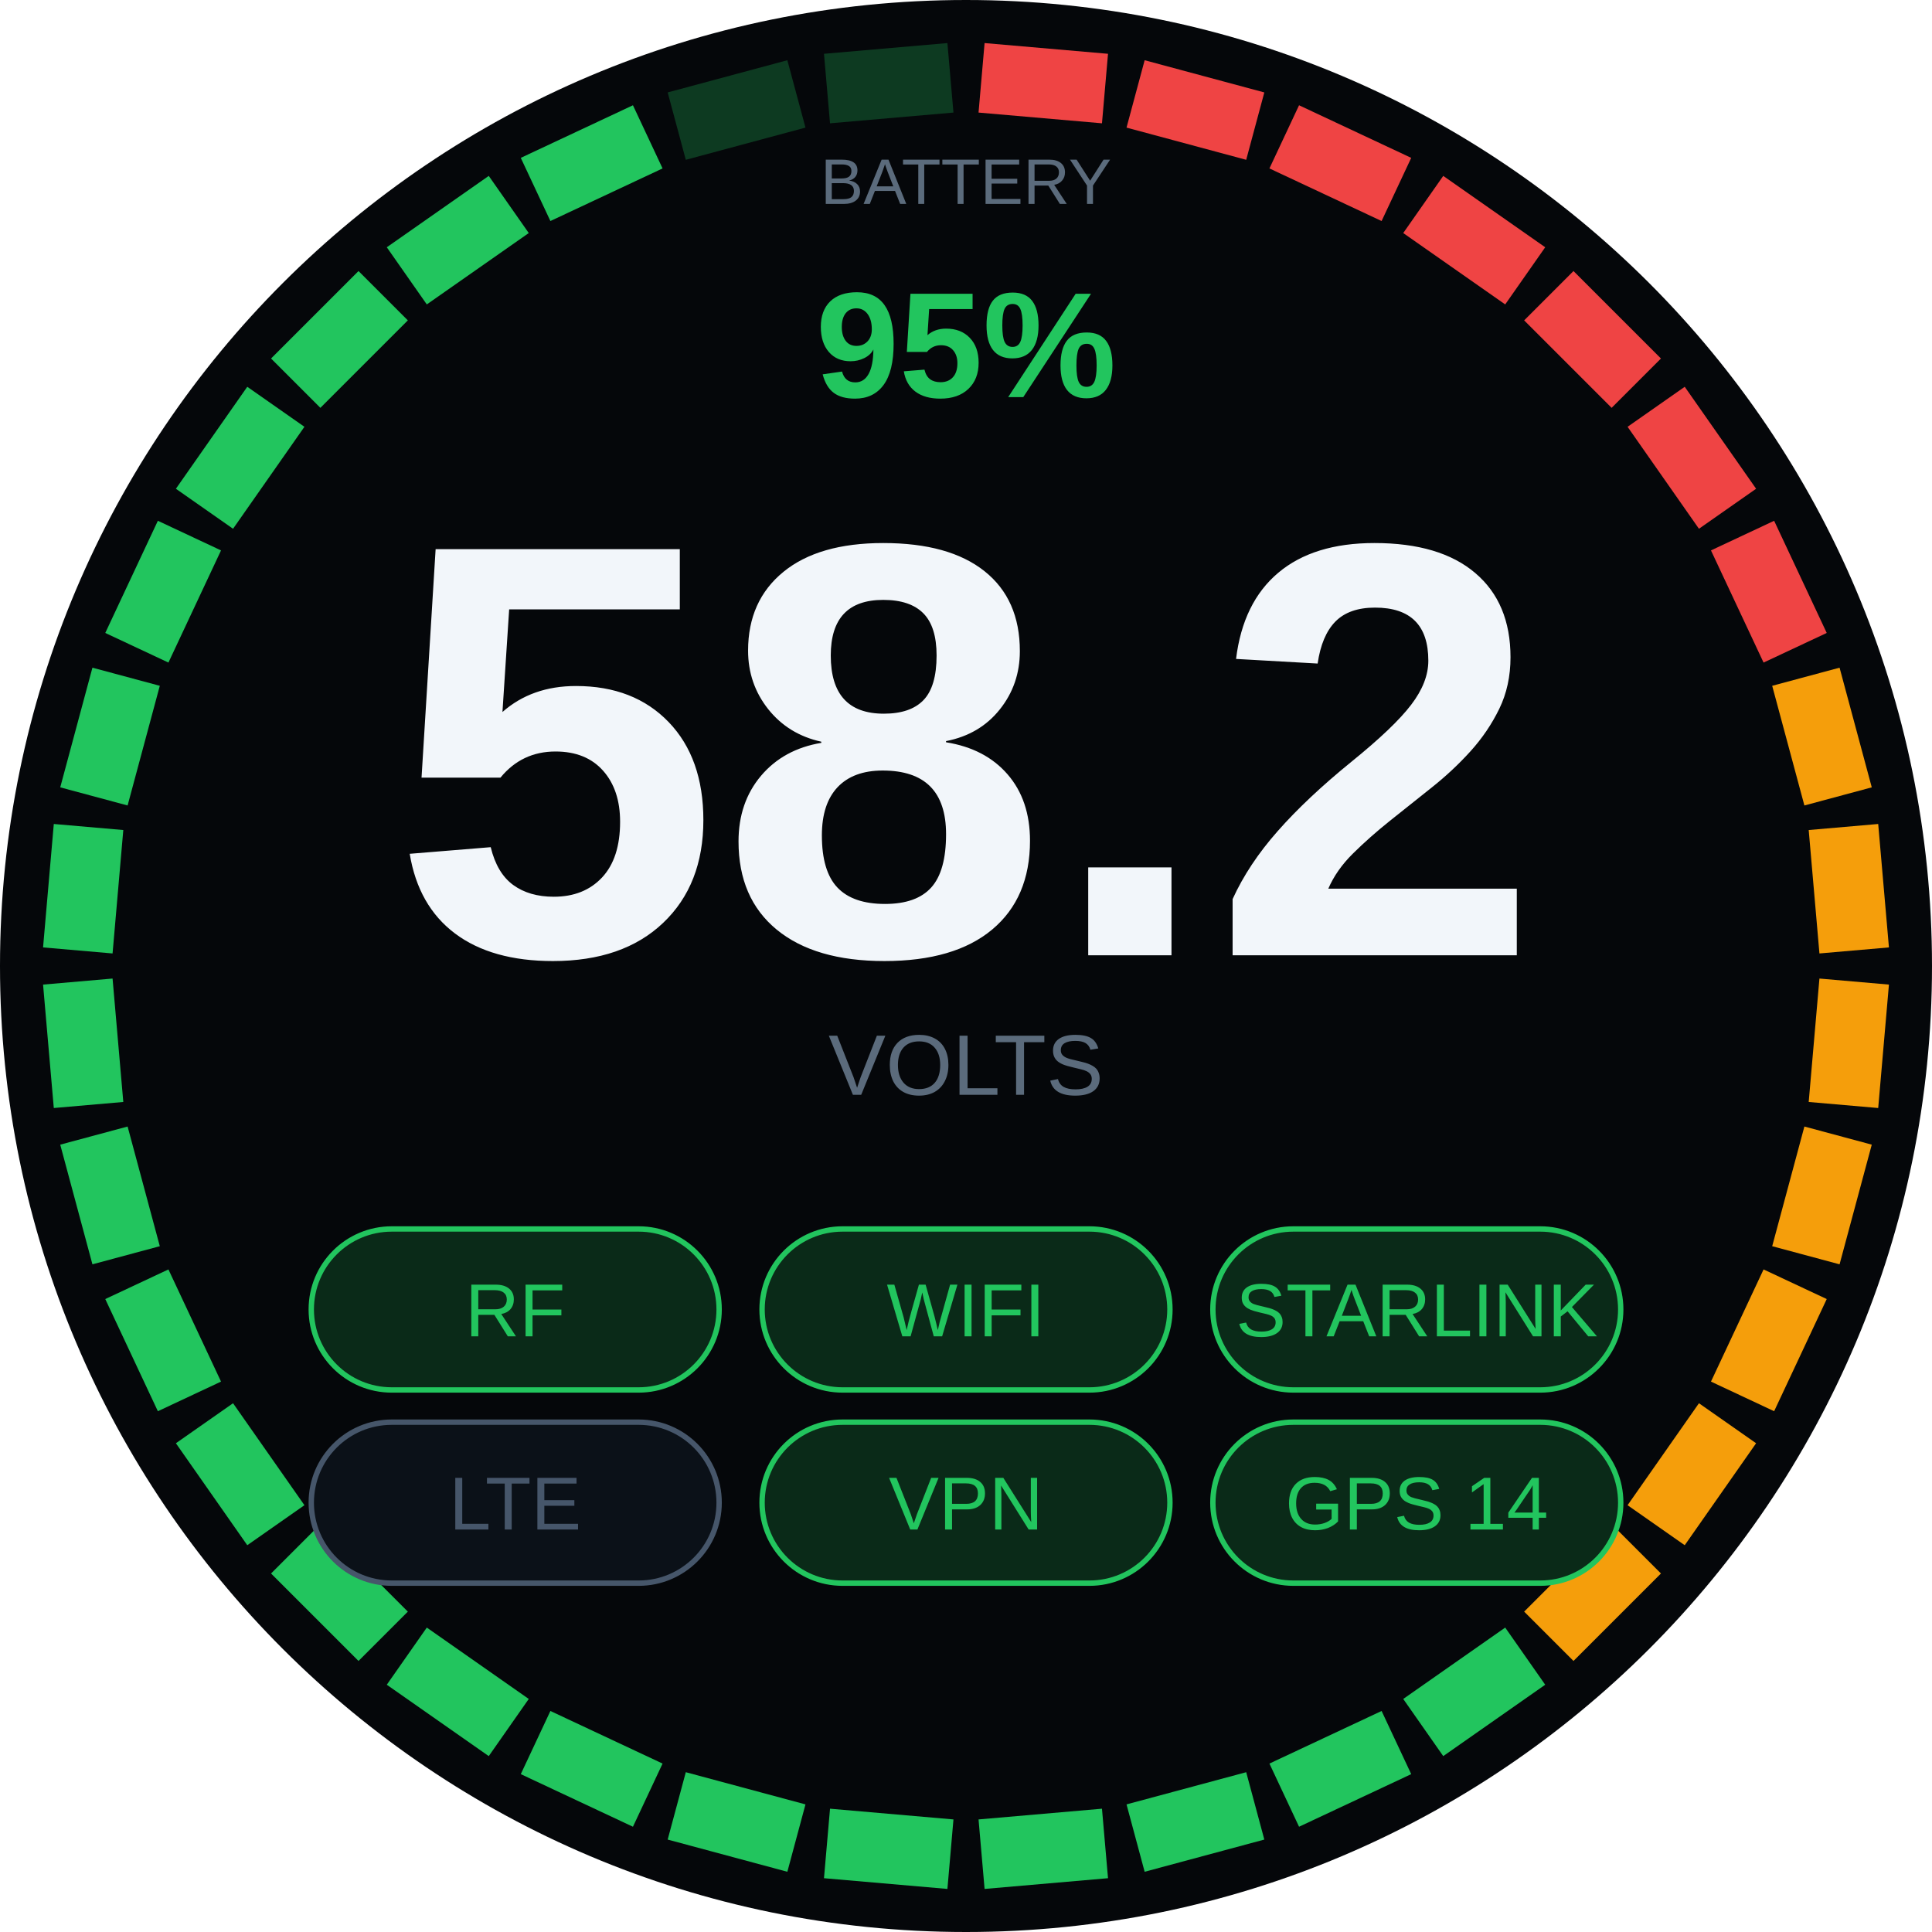
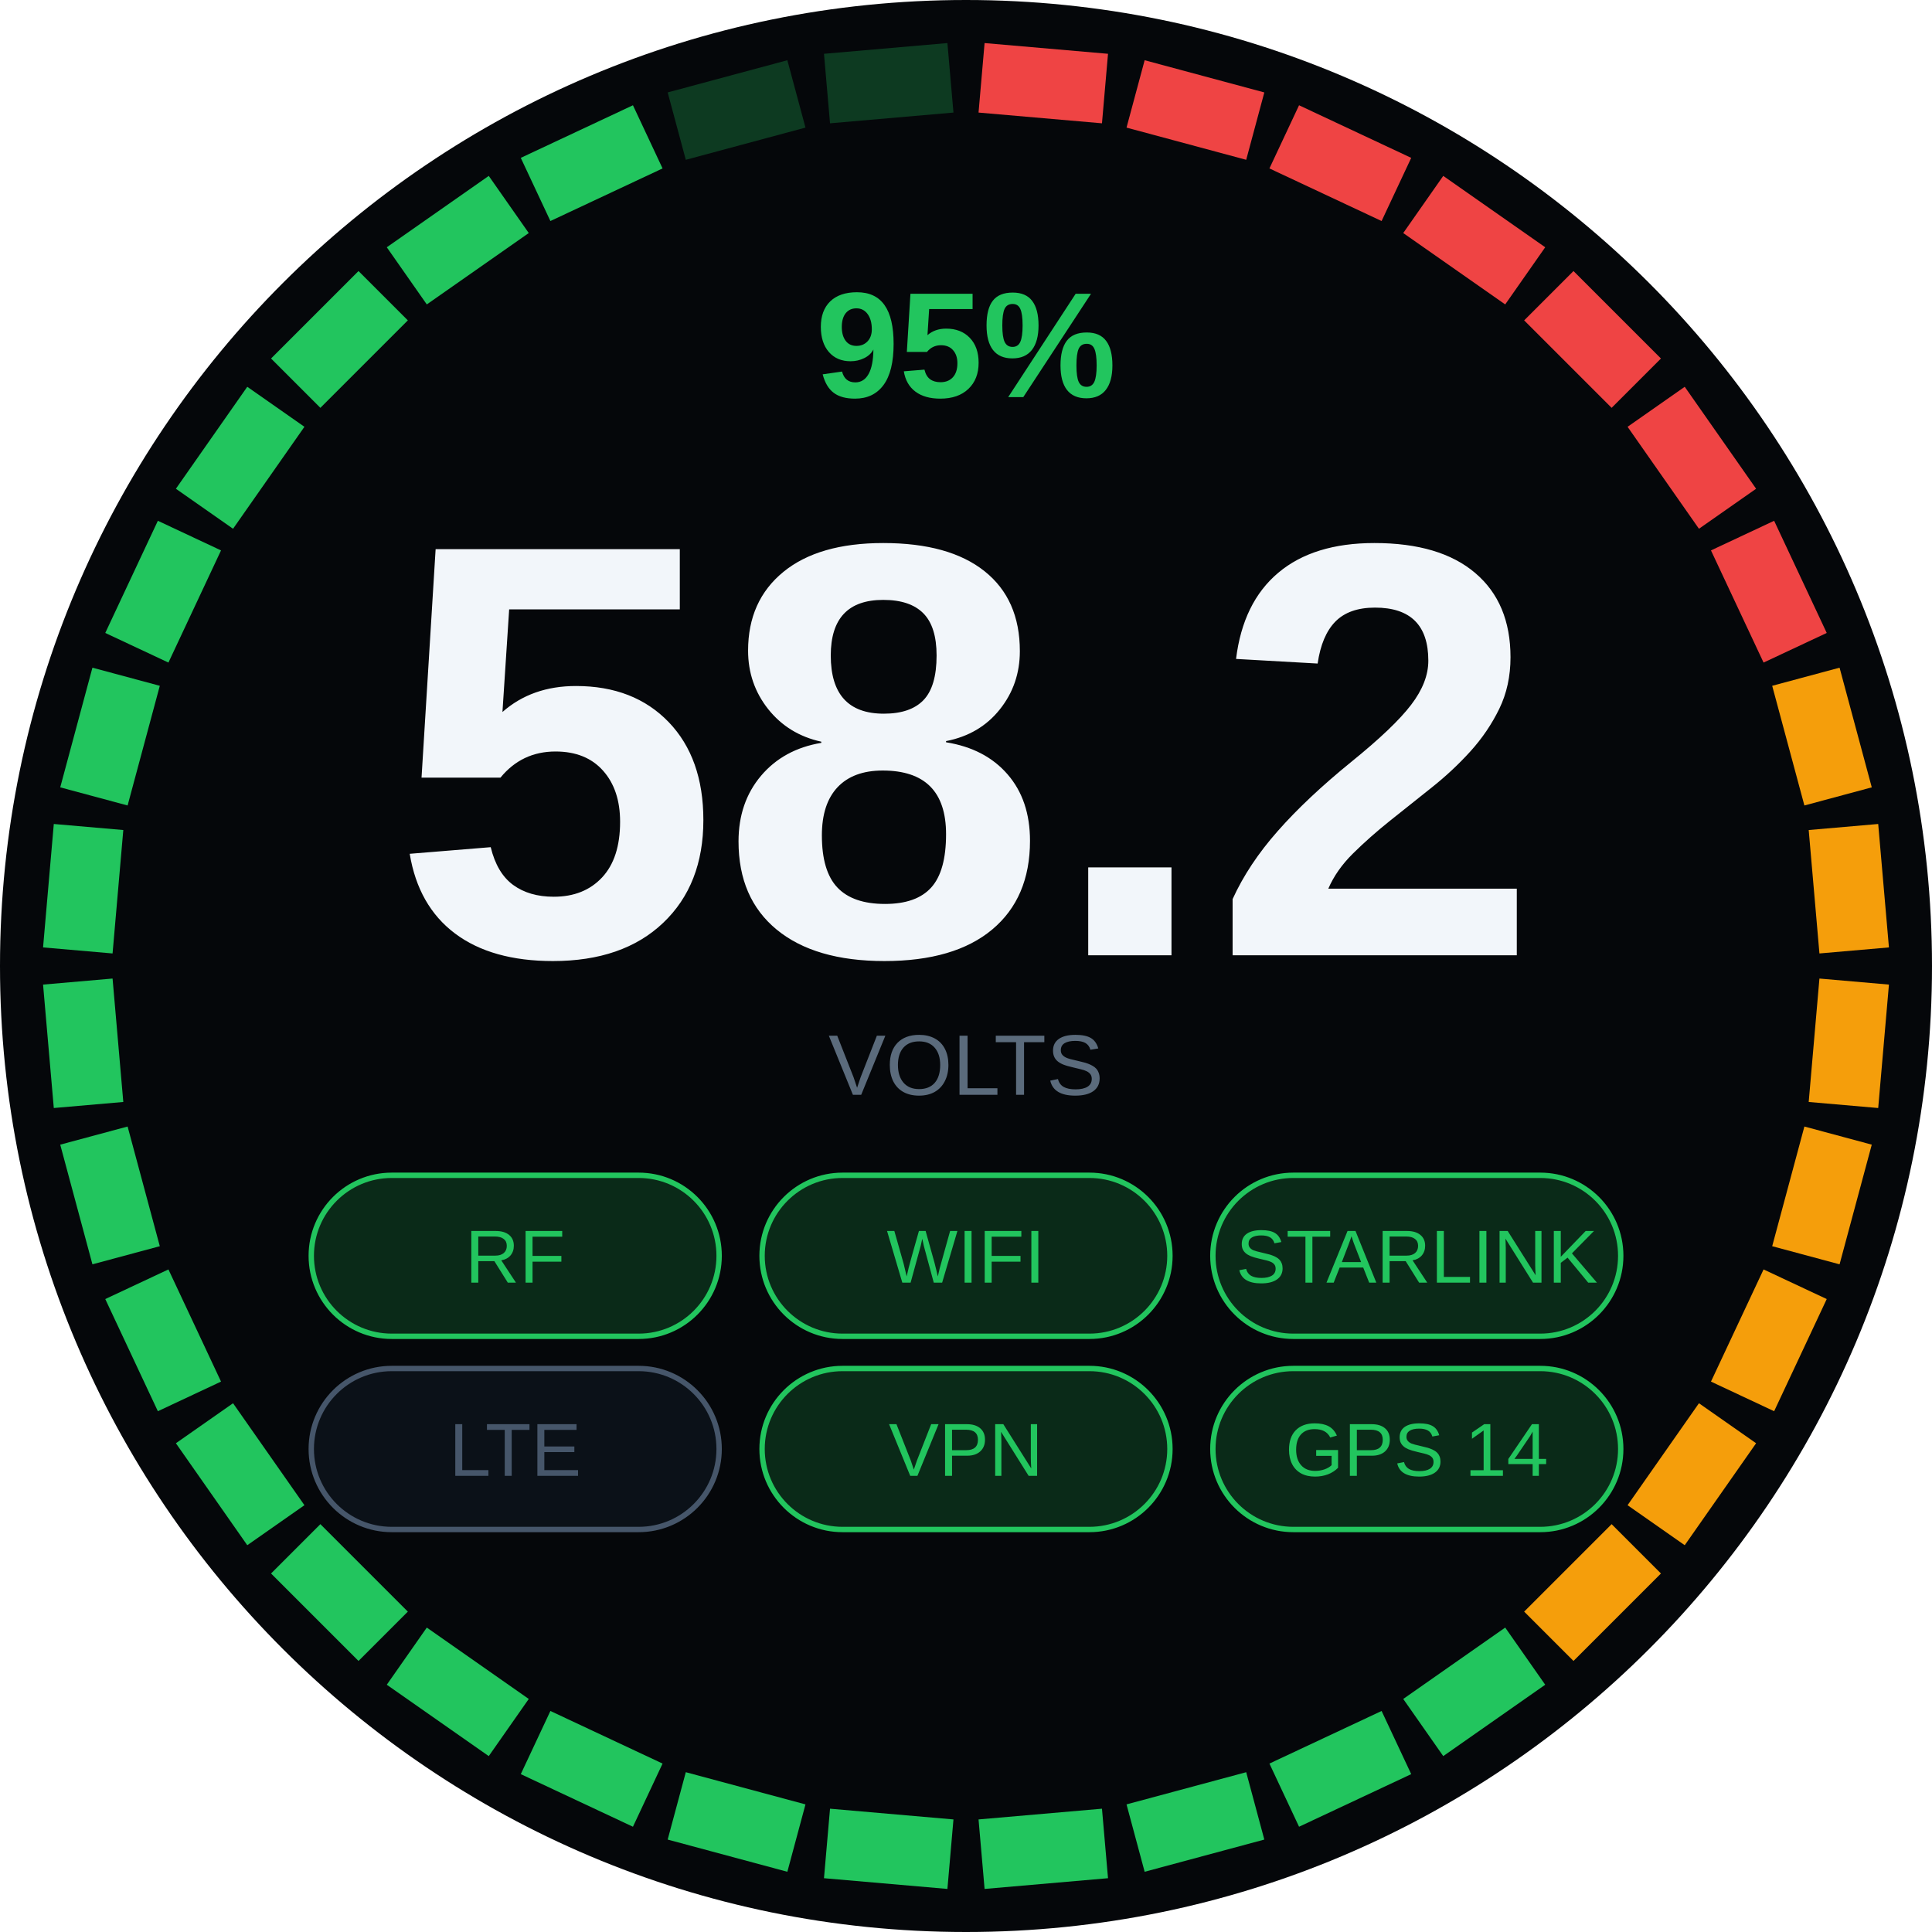
<svg xmlns="http://www.w3.org/2000/svg" width="360" height="360" viewBox="0 0 360 360">
  <defs>
    <clipPath id="round">
      <circle cx="180" cy="180" r="180" />
    </clipPath>
  </defs>
  <g clip-path="url(#round)">
    <rect width="360" height="360" fill="#05070A" />
    <line x1="182.9" y1="14.5" x2="205.9" y2="16.5" stroke="#EF4444" stroke-width="13" />
    <line x1="211.6" y1="17.5" x2="233.9" y2="23.5" stroke="#EF4444" stroke-width="13" />
    <line x1="239.3" y1="25.5" x2="260.2" y2="35.3" stroke="#EF4444" stroke-width="13" />
    <line x1="265.2" y1="38.1" x2="284.2" y2="51.4" stroke="#EF4444" stroke-width="13" />
    <line x1="288.6" y1="55.1" x2="304.9" y2="71.4" stroke="#EF4444" stroke-width="13" />
    <line x1="308.6" y1="75.8" x2="321.9" y2="94.8" stroke="#EF4444" stroke-width="13" />
    <line x1="324.7" y1="99.8" x2="334.5" y2="120.7" stroke="#EF4444" stroke-width="13" />
    <line x1="336.5" y1="126.1" x2="342.5" y2="148.4" stroke="#F59E0B" stroke-width="13" />
    <line x1="343.5" y1="154.1" x2="345.5" y2="177.1" stroke="#F59E0B" stroke-width="13" />
    <line x1="345.5" y1="182.9" x2="343.5" y2="205.9" stroke="#F59E0B" stroke-width="13" />
    <line x1="342.5" y1="211.6" x2="336.5" y2="233.9" stroke="#F59E0B" stroke-width="13" />
    <line x1="334.5" y1="239.3" x2="324.7" y2="260.2" stroke="#F59E0B" stroke-width="13" />
    <line x1="321.9" y1="265.2" x2="308.6" y2="284.2" stroke="#F59E0B" stroke-width="13" />
    <line x1="304.9" y1="288.6" x2="288.6" y2="304.9" stroke="#F59E0B" stroke-width="13" />
    <line x1="284.2" y1="308.6" x2="265.2" y2="321.9" stroke="#22C55E" stroke-width="13" />
    <line x1="260.2" y1="324.7" x2="239.3" y2="334.5" stroke="#22C55E" stroke-width="13" />
    <line x1="233.9" y1="336.5" x2="211.6" y2="342.5" stroke="#22C55E" stroke-width="13" />
    <line x1="205.9" y1="343.5" x2="182.9" y2="345.5" stroke="#22C55E" stroke-width="13" />
    <line x1="177.1" y1="345.5" x2="154.1" y2="343.5" stroke="#22C55E" stroke-width="13" />
    <line x1="148.4" y1="342.5" x2="126.1" y2="336.5" stroke="#22C55E" stroke-width="13" />
    <line x1="120.7" y1="334.5" x2="99.8" y2="324.7" stroke="#22C55E" stroke-width="13" />
    <line x1="94.8" y1="321.9" x2="75.8" y2="308.6" stroke="#22C55E" stroke-width="13" />
    <line x1="71.4" y1="304.9" x2="55.1" y2="288.6" stroke="#22C55E" stroke-width="13" />
    <line x1="51.4" y1="284.2" x2="38.1" y2="265.2" stroke="#22C55E" stroke-width="13" />
    <line x1="35.3" y1="260.2" x2="25.5" y2="239.3" stroke="#22C55E" stroke-width="13" />
    <line x1="23.5" y1="233.9" x2="17.5" y2="211.6" stroke="#22C55E" stroke-width="13" />
    <line x1="16.5" y1="205.9" x2="14.5" y2="182.9" stroke="#22C55E" stroke-width="13" />
    <line x1="14.5" y1="177.1" x2="16.5" y2="154.1" stroke="#22C55E" stroke-width="13" />
    <line x1="17.5" y1="148.4" x2="23.5" y2="126.1" stroke="#22C55E" stroke-width="13" />
    <line x1="25.5" y1="120.7" x2="35.3" y2="99.8" stroke="#22C55E" stroke-width="13" />
    <line x1="38.1" y1="94.8" x2="51.4" y2="75.8" stroke="#22C55E" stroke-width="13" />
    <line x1="55.1" y1="71.4" x2="71.4" y2="55.1" stroke="#22C55E" stroke-width="13" />
    <line x1="75.8" y1="51.4" x2="94.8" y2="38.1" stroke="#22C55E" stroke-width="13" />
    <line x1="99.8" y1="35.3" x2="120.7" y2="25.5" stroke="#22C55E" stroke-width="13" />
    <line x1="126.1" y1="23.5" x2="148.4" y2="17.5" stroke="#0D3A21" stroke-width="13" />
    <line x1="154.1" y1="16.5" x2="177.1" y2="14.5" stroke="#0D3A21" stroke-width="13" />
-     <text x="180" y="38" fill="#5B6B7C" font-family="Montserrat, Arial" font-size="12" text-anchor="middle">BATTERY</text>
    <text x="180" y="74" fill="#22C55E" font-family="Montserrat, Arial" font-size="28" font-weight="bold" text-anchor="middle">95%</text>
    <text x="180" y="178" fill="#F2F6FA" font-family="Arial, Montserrat" font-size="110" font-weight="bold" text-anchor="middle">58.2</text>
    <text x="180" y="204" fill="#5B6B7C" font-family="Montserrat, Arial" font-size="16" text-anchor="middle">VOLTS</text>
-     <rect x="58" y="229" width="76" height="30" rx="15" fill="#0A2A18" stroke="#22C55E" />
-     <text x="96" y="249" fill="#22C55E" font-family="Montserrat, Arial" font-size="14" text-anchor="middle">RF</text>
-     <rect x="142" y="229" width="76" height="30" rx="15" fill="#0A2A18" stroke="#22C55E" />
-     <text x="180" y="249" fill="#22C55E" font-family="Montserrat, Arial" font-size="14" text-anchor="middle">WIFI</text>
-     <rect x="226" y="229" width="76" height="30" rx="15" fill="#0A2A18" stroke="#22C55E" />
-     <text x="264" y="249" fill="#22C55E" font-family="Montserrat, Arial" font-size="14" text-anchor="middle">STARLINK</text>
-     <rect x="58" y="265" width="76" height="30" rx="15" fill="#0B1118" stroke="#46566A" />
-     <text x="96" y="285" fill="#46566A" font-family="Montserrat, Arial" font-size="14" text-anchor="middle">LTE</text>
-     <rect x="142" y="265" width="76" height="30" rx="15" fill="#0A2A18" stroke="#22C55E" />
-     <text x="180" y="285" fill="#22C55E" font-family="Montserrat, Arial" font-size="14" text-anchor="middle">VPN</text>
-     <rect x="226" y="265" width="76" height="30" rx="15" fill="#0A2A18" stroke="#22C55E" />
-     <text x="264" y="285" fill="#22C55E" font-family="Montserrat, Arial" font-size="14" text-anchor="middle">GPS 14</text>
+     <rect x="58" y="219" width="76" height="30" rx="15" fill="#0A2A18" stroke="#22C55E" />
+     <text x="96" y="239" fill="#22C55E" font-family="Montserrat, Arial" font-size="14" text-anchor="middle">RF</text>
+     <rect x="142" y="219" width="76" height="30" rx="15" fill="#0A2A18" stroke="#22C55E" />
+     <text x="180" y="239" fill="#22C55E" font-family="Montserrat, Arial" font-size="14" text-anchor="middle">WIFI</text>
+     <rect x="226" y="219" width="76" height="30" rx="15" fill="#0A2A18" stroke="#22C55E" />
+     <text x="264" y="239" fill="#22C55E" font-family="Montserrat, Arial" font-size="14" text-anchor="middle">STARLINK</text>
+     <rect x="58" y="255" width="76" height="30" rx="15" fill="#0B1118" stroke="#46566A" />
+     <text x="96" y="275" fill="#46566A" font-family="Montserrat, Arial" font-size="14" text-anchor="middle">LTE</text>
+     <rect x="142" y="255" width="76" height="30" rx="15" fill="#0A2A18" stroke="#22C55E" />
+     <text x="180" y="275" fill="#22C55E" font-family="Montserrat, Arial" font-size="14" text-anchor="middle">VPN</text>
+     <rect x="226" y="255" width="76" height="30" rx="15" fill="#0A2A18" stroke="#22C55E" />
+     <text x="264" y="275" fill="#22C55E" font-family="Montserrat, Arial" font-size="14" text-anchor="middle">GPS 14</text>
  </g>
</svg>
